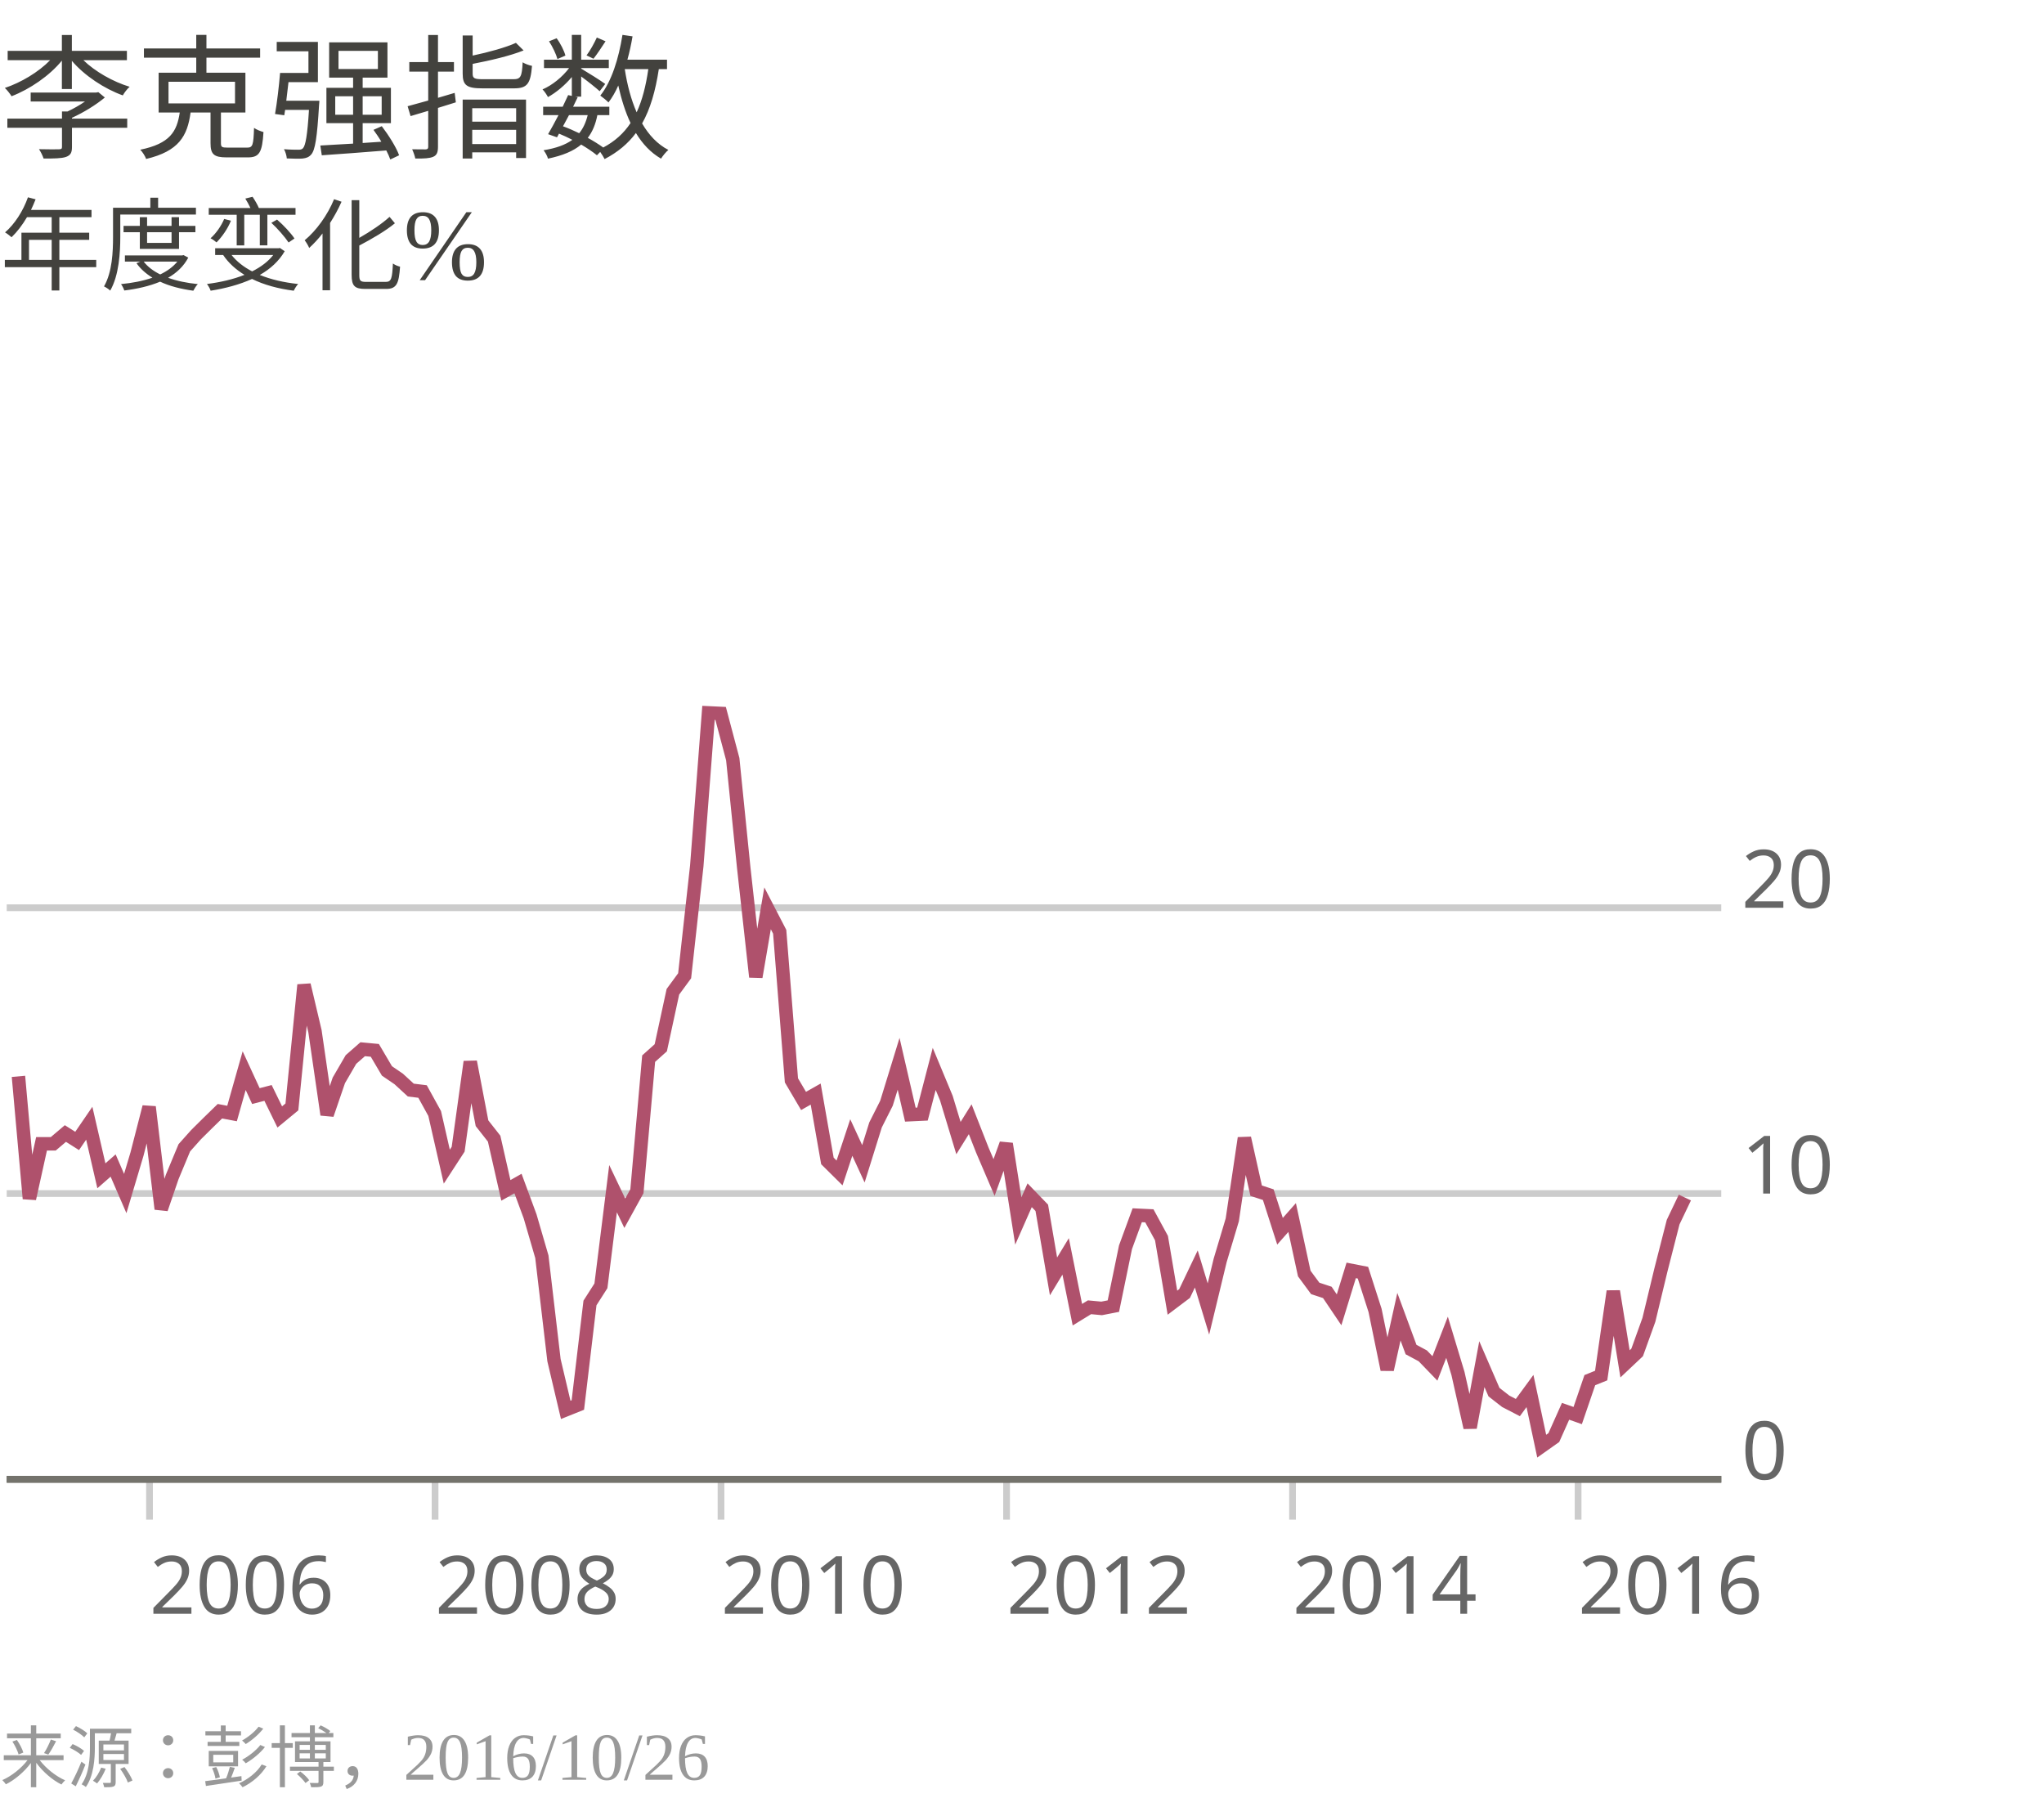
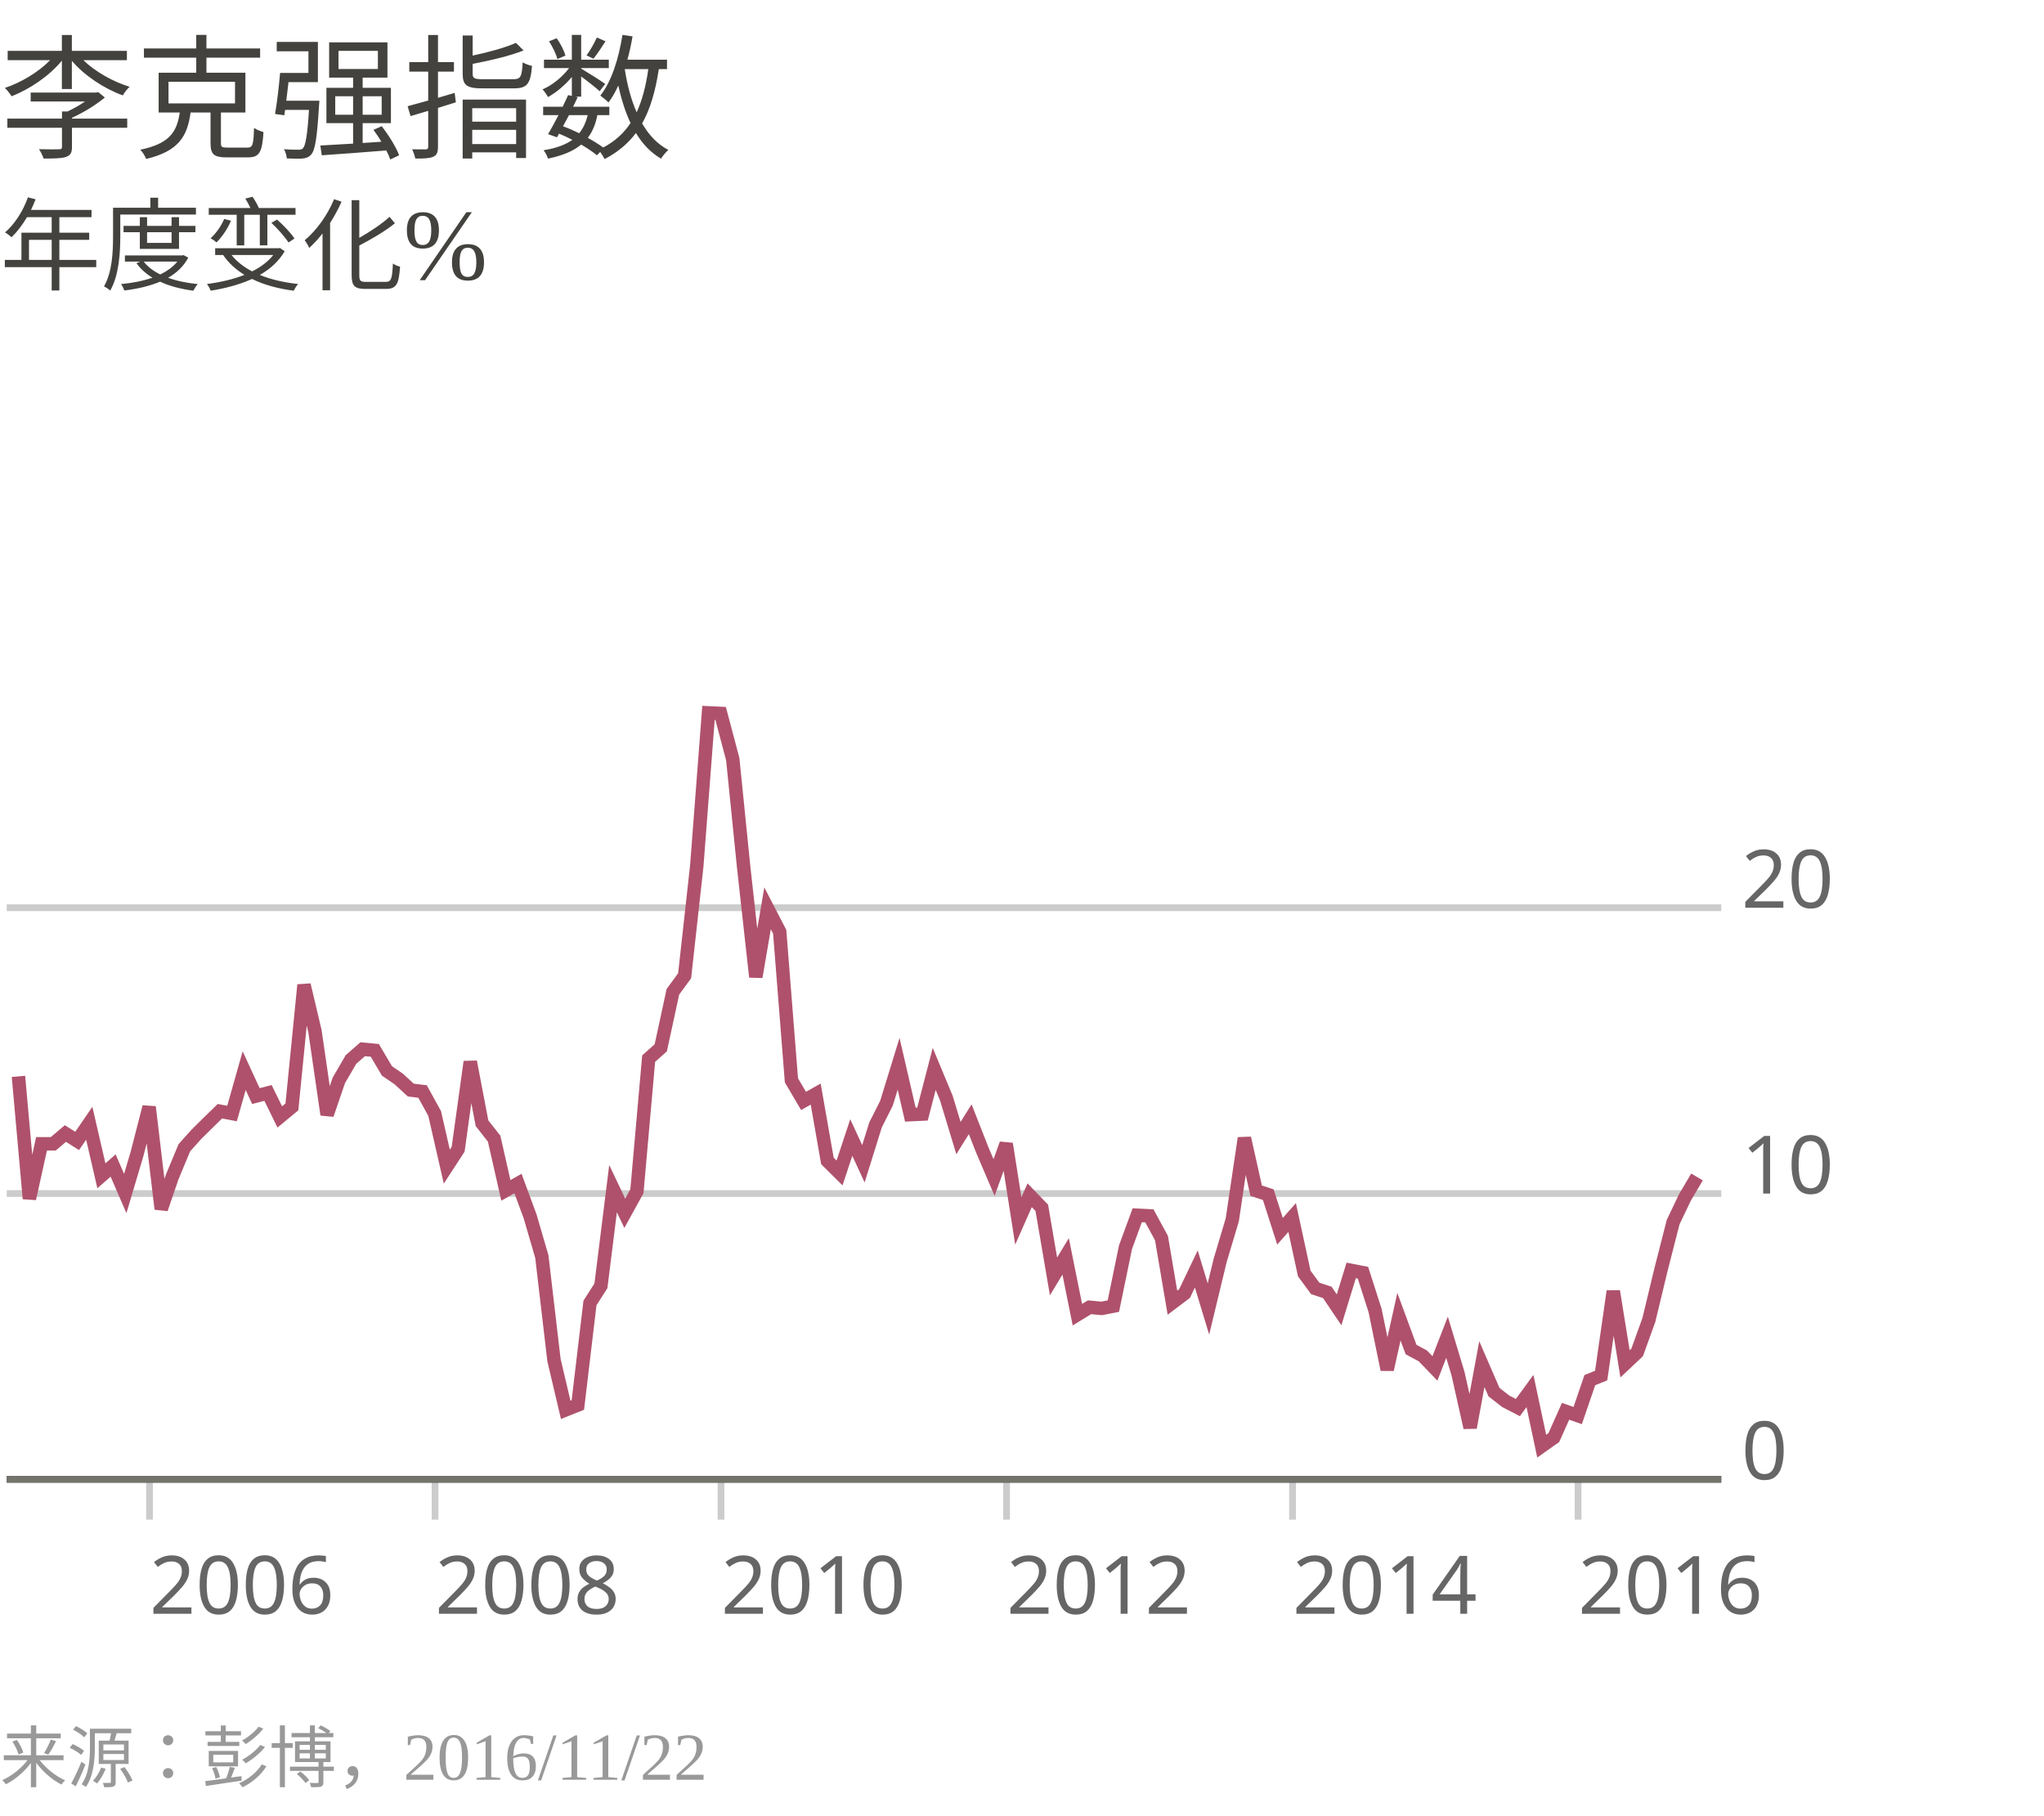
<svg xmlns="http://www.w3.org/2000/svg" viewBox="0 0 304 270">
  <text class="chart-title" fill="#43423e" font-size="20" y="22">李克强指数</text>
  <text class="chart-subtitle" fill="#43423e" font-size="15" y="42">年度变化%</text>
-   <text class="chart-source" font-size="10" fill-opacity="0.4" y="265">来源：彭博，2016/10/26</text>
+   <text class="chart-source" font-size="10" fill-opacity="0.4" y="265">来源：彭博，2016/11/22</text>
  <g transform="translate(1,100)">
    <g transform="translate(0,120)" class="x axis">
      <g class="tick" style="" transform="translate(21.23546,0)">
        <line y2="6" x2="0" fill="none" stroke="#000" stroke-opacity="0.2" />
        <text dy="0" style="" y="20" x="0" font-family="MetricWeb,sans-serif" fill-opacity="0.6" font-size="12" text-anchor="start">2006</text>
      </g>
      <g class="tick" style="" transform="translate(63.70637,0)">
        <line y2="6" x2="0" fill="none" stroke="#000" stroke-opacity="0.2" />
        <text dy="0" style="" y="20" x="0" font-family="MetricWeb,sans-serif" fill-opacity="0.6" font-size="12" text-anchor="start">2008</text>
      </g>
      <g class="tick" style="" transform="translate(106.2355,0)">
        <line y2="6" x2="0" fill="none" stroke="#000" stroke-opacity="0.2" />
        <text dy="0" style="" y="20" x="0" font-family="MetricWeb,sans-serif" fill-opacity="0.6" font-size="12" text-anchor="start">2010</text>
      </g>
      <g class="tick" style="" transform="translate(148.7064,0)">
        <line y2="6" x2="0" fill="none" stroke="#000" stroke-opacity="0.2" />
        <text dy="0" style="" y="20" x="0" font-family="MetricWeb,sans-serif" fill-opacity="0.6" font-size="12" text-anchor="start">2012</text>
      </g>
      <g class="tick" style="" transform="translate(191.2355,0)">
        <line y2="6" x2="0" fill="none" stroke="#000" stroke-opacity="0.2" />
        <text dy="0" style="" y="20" x="0" font-family="MetricWeb,sans-serif" fill-opacity="0.6" font-size="12" text-anchor="start">2014</text>
      </g>
      <g class="tick" style="" transform="translate(233.7064,0)">
        <line y2="6" x2="0" fill="none" stroke="#000" stroke-opacity="0.2" />
        <text dy="0" style="" y="20" x="0" font-family="MetricWeb,sans-serif" fill-opacity="0.6" font-size="12" text-anchor="start">2016</text>
      </g>
      <path class="domain" d="M0,0V0H255V0" fill="none" stroke="#74736c" />
    </g>
    <g transform="translate(255,0)" class="y axis">
      <g class="tick" style="" transform="translate(0,120)">
        <line x2="-255" y2="0" fill="none" stroke="#000" stroke-opacity="0.2" />
        <text dy="0" style="text-anchor: start;" x="3" y="0" font-family="MetricWeb,sans-serif" fill-opacity="0.6" font-size="12">0</text>
      </g>
      <g class="tick" style="" transform="translate(0,77.5)">
        <line x2="-255" y2="0" fill="none" stroke="#000" stroke-opacity="0.2" />
        <text dy="0" style="text-anchor: start;" x="3" y="0" font-family="MetricWeb,sans-serif" fill-opacity="0.6" font-size="12">10</text>
      </g>
      <g class="tick" style="" transform="translate(0,35)">
        <line x2="-255" y2="0" fill="none" stroke="#000" stroke-opacity="0.2" />
        <text dy="0" style="text-anchor: start;" x="3" y="0" font-family="MetricWeb,sans-serif" fill-opacity="0.6" font-size="12">20</text>
      </g>
      <path class="domain" d="M-255,1H0V120H-255" fill="none" stroke="#000" stroke-opacity="0" />
      <line class="highlight-line" x1="0" x2="-255" y1="120" y2="120" fill="none" stroke="#74736c" />
    </g>
    <g>
-       <path d="M1.745,60.075L3.374,78.265L5.178,70.105L6.923,70.105L8.727,68.575L10.472,69.68L12.276,67.045L14.079,74.865L15.825,73.335L17.628,77.5L19.374,71.635L21.177,64.623L22.981,79.795L24.61,75.035L26.413,70.7L28.159,68.745L29.962,66.96L31.708,65.26L33.511,65.6L35.315,59.225L37.06,63.008L38.864,62.54L40.609,66.11L42.413,64.623L44.216,46.475L45.845,53.36L47.649,65.77L49.394,60.67L51.198,57.568L52.943,56.038L54.747,56.208L56.55,59.268L58.296,60.458L60.099,62.115L61.845,62.328L63.648,65.6L65.452,73.505L67.139,70.912L68.943,57.908L70.688,67.045L72.491,69.34L74.237,77.033L76.04,76.013L77.844,80.9L79.589,86.893L81.393,102.278L83.138,109.673L84.942,108.95L86.745,93.777L88.374,91.228L90.178,76.778L91.923,80.432L93.727,77.16L95.472,57.44L97.276,55.825L99.079,47.495L100.825,45.115L102.628,28.795L104.374,6.015L106.177,6.1L107.981,12.9L109.61,29.007L111.413,45.285L113.159,35.085L114.962,38.57L116.708,60.67L118.511,63.73L120.315,62.71L122.06,72.655L123.864,74.44L125.609,69.17L127.413,73.08L129.216,67.3L130.845,64.07L132.649,58.205L134.394,65.77L136.198,65.685L137.943,58.97L139.747,63.305L141.55,69.255L143.296,66.45L145.099,71.04L146.845,75.12L148.648,70.105L150.452,81.58L152.139,77.755L153.943,79.625L155.688,89.825L157.491,86.85L159.237,95.52L161.04,94.415L162.844,94.585L164.589,94.245L166.393,85.49L168.138,80.73L169.942,80.815L171.745,84.13L173.374,93.735L175.178,92.375L176.923,88.72L178.727,94.67L180.472,87.445L182.276,81.41L184.079,69.255L185.825,77.075L187.628,77.67L189.374,83.11L191.177,81.07L192.981,89.4L194.61,91.61L196.413,92.205L198.159,94.798L199.962,88.932L201.708,89.273L203.511,94.883L205.315,103.68L207.06,95.817L208.864,100.705L210.609,101.64L212.413,103.51L214.216,98.878L215.845,104.275L217.649,112.308L219.394,102.873L221.198,107.038L222.943,108.398L224.747,109.333L226.55,106.868L228.296,115.07L230.099,113.795L231.845,109.885L233.648,110.523L235.452,105.253L237.139,104.572L238.943,92.035L240.688,102.83L242.491,101.13L244.237,96.285L246.04,88.805L247.844,81.75L249.589,78.095" stroke-width="2" fill="none" stroke="#af516c" />
+       <path d="M1.745,60.075L3.374,78.265L5.178,70.105L6.923,70.105L8.727,68.575L10.472,69.68L12.276,67.045L14.079,74.865L15.825,73.335L17.628,77.5L19.374,71.635L21.177,64.623L22.981,79.795L24.61,75.035L26.413,70.7L28.159,68.745L29.962,66.96L31.708,65.26L33.511,65.6L35.315,59.225L37.06,63.008L38.864,62.54L40.609,66.11L42.413,64.623L44.216,46.475L45.845,53.36L47.649,65.77L49.394,60.67L51.198,57.568L52.943,56.038L54.747,56.208L56.55,59.268L58.296,60.458L60.099,62.115L61.845,62.328L63.648,65.6L65.452,73.505L67.139,70.912L68.943,57.908L70.688,67.045L72.491,69.34L74.237,77.033L76.04,76.013L77.844,80.9L79.589,86.893L81.393,102.278L83.138,109.673L84.942,108.95L86.745,93.777L88.374,91.228L90.178,76.778L91.923,80.432L93.727,77.16L95.472,57.44L97.276,55.825L99.079,47.495L100.825,45.115L102.628,28.795L104.374,6.015L106.177,6.1L107.981,12.9L109.61,29.007L111.413,45.285L113.159,35.085L114.962,38.57L116.708,60.67L118.511,63.73L120.315,62.71L122.06,72.655L123.864,74.44L125.609,69.17L127.413,73.08L129.216,67.3L130.845,64.07L132.649,58.205L134.394,65.77L136.198,65.685L137.943,58.97L139.747,63.305L141.55,69.255L143.296,66.45L145.099,71.04L146.845,75.12L148.648,70.105L150.452,81.58L152.139,77.755L153.943,79.625L155.688,89.825L157.491,86.85L159.237,95.52L161.04,94.415L162.844,94.585L164.589,94.245L166.393,85.49L168.138,80.73L169.942,80.815L171.745,84.13L173.374,93.735L175.178,92.375L176.923,88.72L178.727,94.67L180.472,87.445L182.276,81.41L184.079,69.255L185.825,77.075L187.628,77.67L189.374,83.11L191.177,81.07L192.981,89.4L194.61,91.61L196.413,92.205L198.159,94.798L199.962,88.932L201.708,89.273L203.511,94.883L205.315,103.68L207.06,95.817L208.864,100.705L210.609,101.64L212.413,103.51L214.216,98.878L215.845,104.275L217.649,112.308L219.394,102.873L221.198,107.038L222.943,108.398L224.747,109.333L226.55,106.868L228.296,115.07L230.099,113.795L231.845,109.885L233.648,110.523L235.452,105.253L237.139,104.572L238.943,92.035L240.688,102.83L242.491,101.13L244.237,96.285L246.04,88.805L247.844,81.75L249.589,78.095L251.393,75.035" stroke-width="2" fill="none" stroke="#af516c" />
    </g>
  </g>
</svg>
